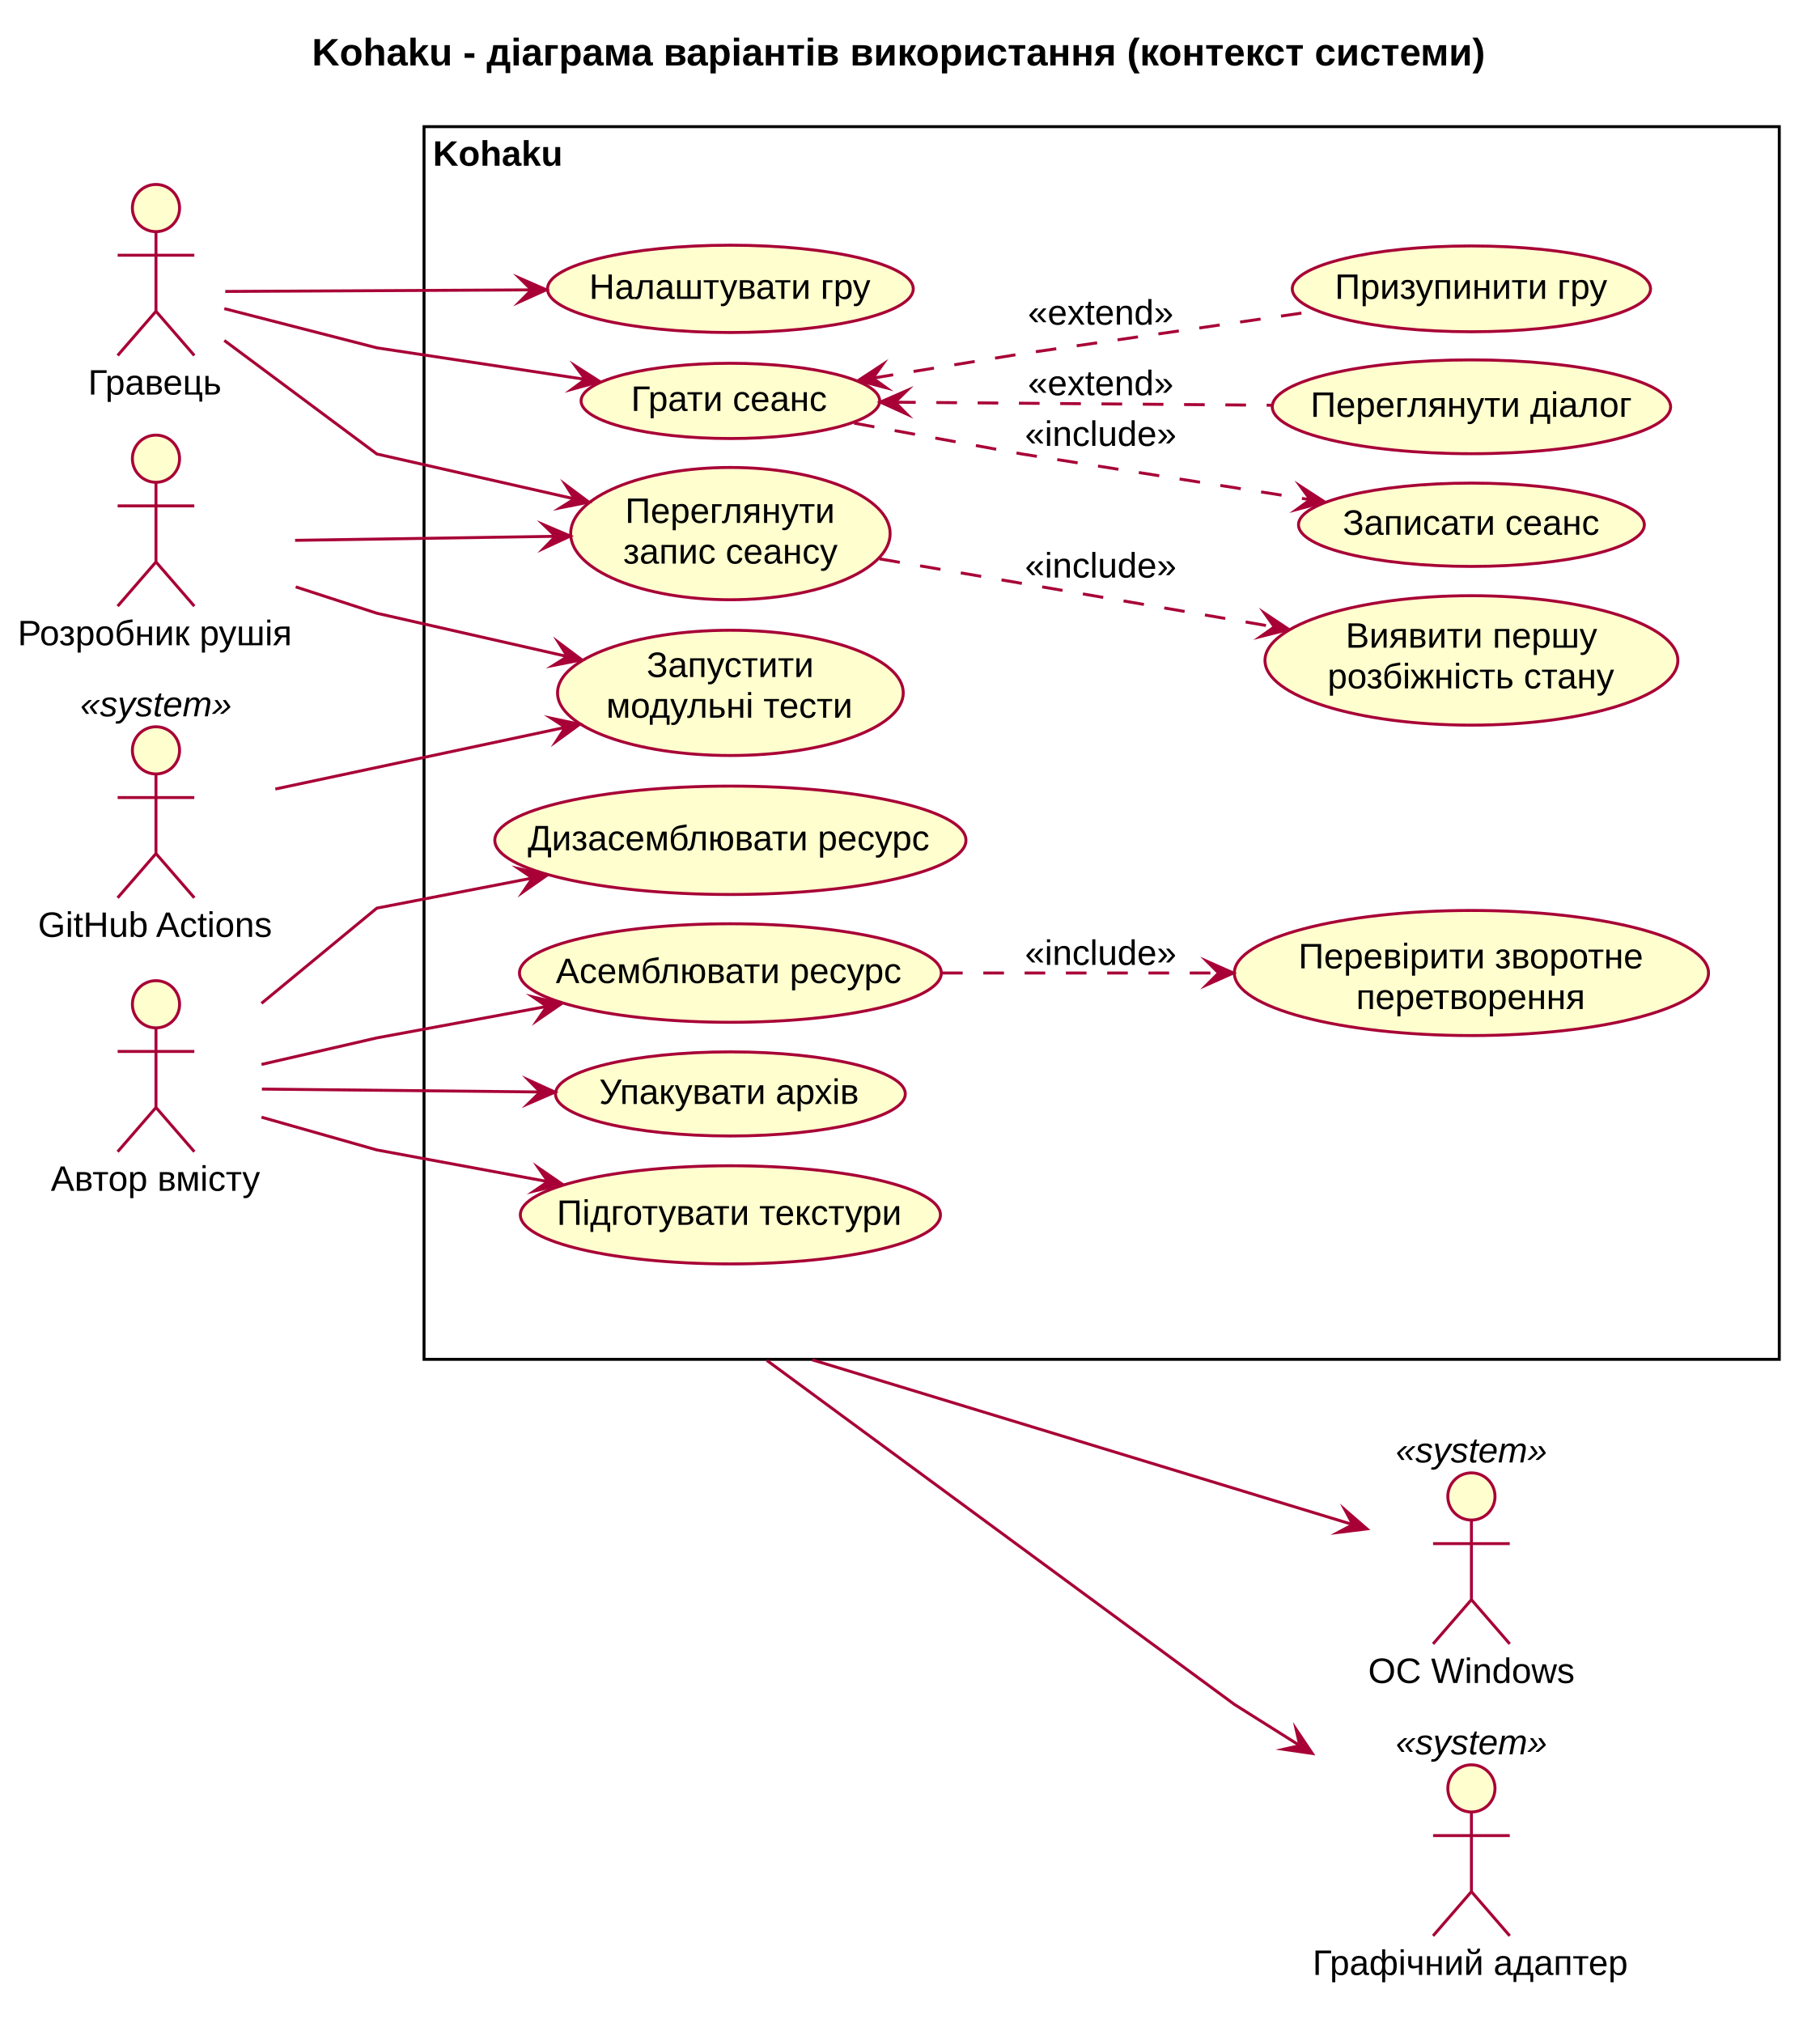
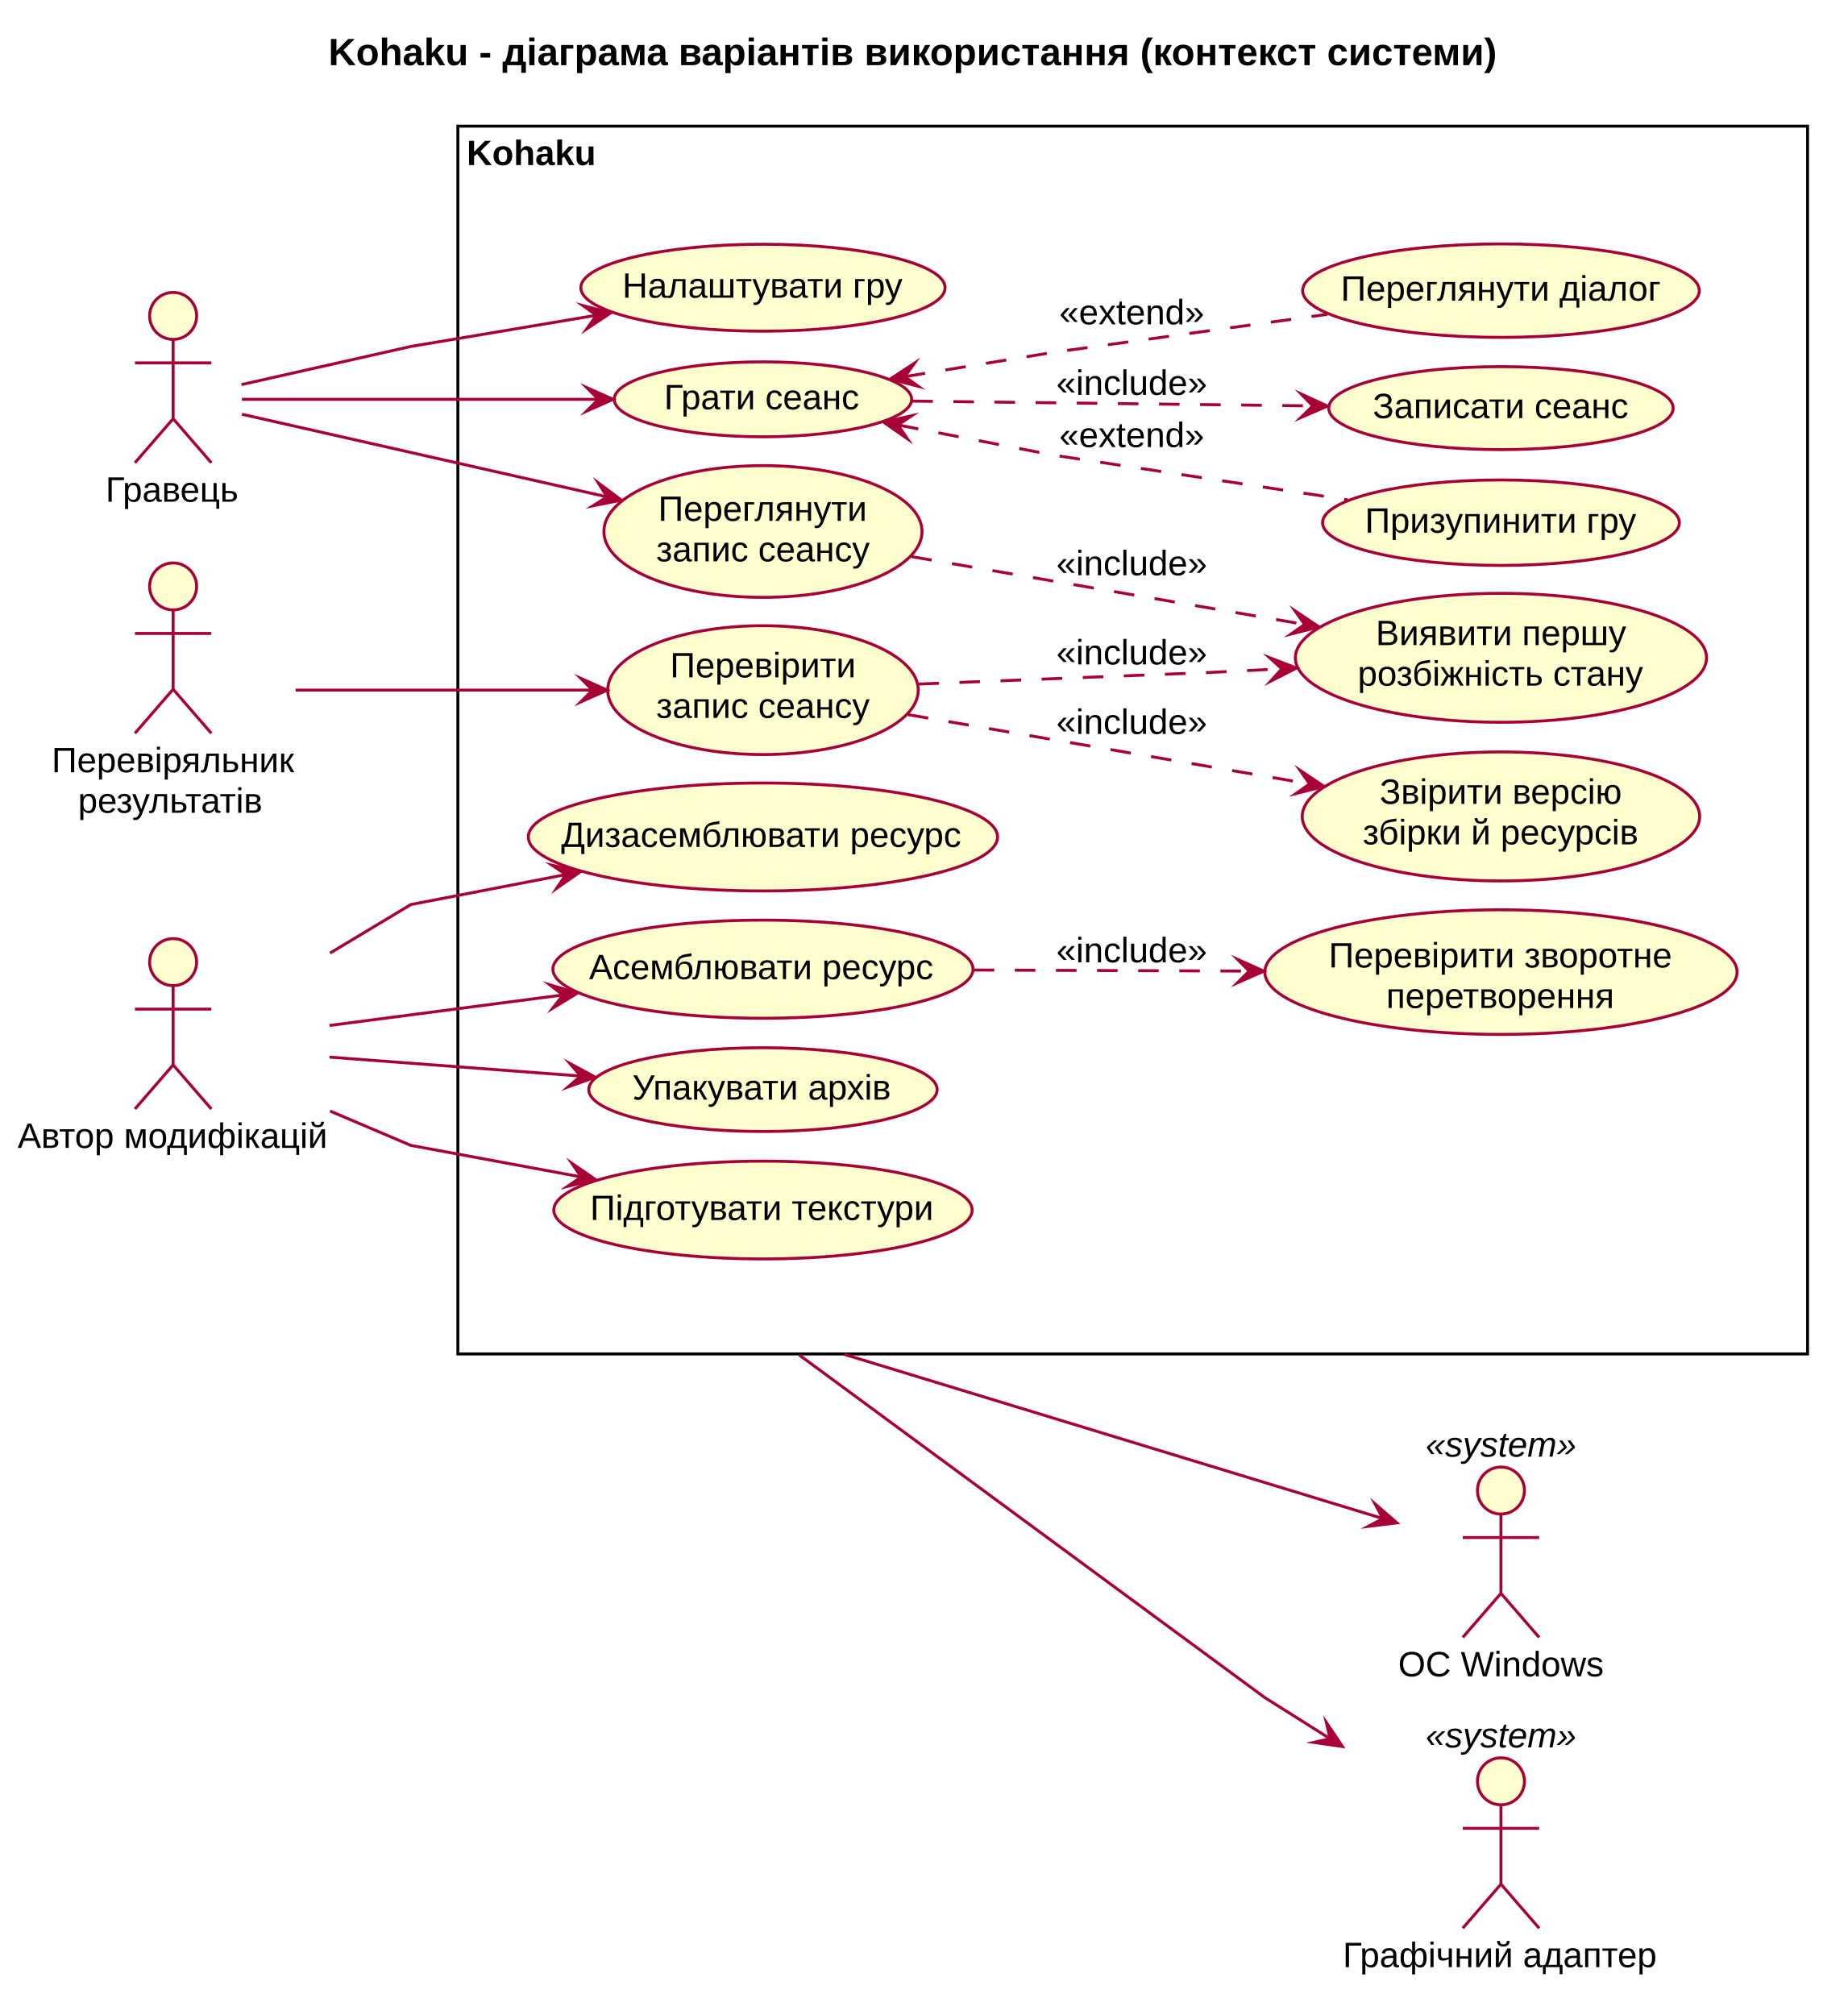
- <svg xmlns="http://www.w3.org/2000/svg" version="1.1" data-diagram-type="DESCRIPTION" style="width:617px;height:686px;background:#FFFFFF;" width="617px" height="686px" viewBox="0 0 617 686" zoomAndPan="magnify" preserveAspectRatio="none" contentStyleType="text/css">
+ <svg xmlns="http://www.w3.org/2000/svg" version="1.1" data-diagram-type="DESCRIPTION" style="width:629px;height:686px;background:#FFFFFF;" width="629px" height="686px" viewBox="0 0 629 686" zoomAndPan="magnify" preserveAspectRatio="none" contentStyleType="text/css">
  <defs />
  <g font-family="sans-serif" lengthAdjust="spacing">
    <g class="title" data-source-line="5">
-       <text x="105.752" y="22.194" fill="#000" font-size="13" textLength="398.817" font-weight="700" font-family="Arial">Kohaku - діаграма варіантів використання (контекст системи)</text>
+       <text x="111.807" y="22.194" fill="#000" font-size="13" textLength="398.817" font-weight="700" font-family="Arial">Kohaku - діаграма варіантів використання (контекст системи)</text>
    </g>
-     <g class="cluster" data-qualified-name="system" id="ent0007" data-source-line="15">
-       <rect x="143.78" y="42.949" width="459.54" height="418" fill="none" style="stroke:#000;stroke-width:1;" />
-       <text x="146.78" y="56.205" fill="#000" font-size="12" textLength="44.004" font-weight="700" font-family="Arial">Kohaku</text>
+     <g class="cluster" data-qualified-name="system" id="ent0006" data-source-line="14">
+       <rect x="155.89" y="42.949" width="459.54" height="418" fill="none" style="stroke:#000;stroke-width:1;" />
+       <text x="158.89" y="56.205" fill="#000" font-size="12" textLength="44.004" font-weight="700" font-family="Arial">Kohaku</text>
    </g>
-     <g class="entity" data-qualified-name="system.settings" id="ent0008" data-source-line="16">
-       <ellipse cx="247.658" cy="97.952" rx="62.018" ry="14.804" fill="#FEFECE" style="stroke:#A80036;stroke-width:1;" />
-       <text x="199.772" y="101.352" fill="#000" font-size="12" textLength="95.771" font-family="Arial">Налаштувати гру</text>
+     <g class="entity" data-qualified-name="system.settings" id="ent0007" data-source-line="15">
+       <ellipse cx="259.768" cy="97.952" rx="62.018" ry="14.804" fill="#FEFECE" style="stroke:#A80036;stroke-width:1;" />
+       <text x="211.882" y="101.352" fill="#000" font-size="12" textLength="95.771" font-family="Arial">Налаштувати гру</text>
    </g>
-     <g class="entity" data-qualified-name="system.play" id="ent0009" data-source-line="17">
-       <ellipse cx="247.656" cy="135.946" rx="50.626" ry="12.757" fill="#FEFECE" style="stroke:#A80036;stroke-width:1;" />
-       <text x="213.979" y="139.345" fill="#000" font-size="12" textLength="67.354" font-family="Arial">Грати сеанс</text>
+     <g class="entity" data-qualified-name="system.play" id="ent0008" data-source-line="16">
+       <ellipse cx="259.766" cy="135.946" rx="50.626" ry="12.757" fill="#FEFECE" style="stroke:#A80036;stroke-width:1;" />
+       <text x="226.089" y="139.345" fill="#000" font-size="12" textLength="67.354" font-family="Arial">Грати сеанс</text>
    </g>
-     <g class="entity" data-qualified-name="system.review" id="ent0010" data-source-line="18">
-       <ellipse cx="247.663" cy="180.945" rx="54.163" ry="22.426" fill="#FEFECE" style="stroke:#A80036;stroke-width:1;" />
-       <text x="211.988" y="177.319" fill="#000" font-size="12" textLength="71.35" font-family="Arial">Переглянути</text>
-       <text x="211.32" y="191.118" fill="#000" font-size="12" textLength="72.686" font-family="Arial">запис сеансу</text>
+     <g class="entity" data-qualified-name="system.review" id="ent0009" data-source-line="17">
+       <ellipse cx="259.773" cy="180.945" rx="54.163" ry="22.426" fill="#FEFECE" style="stroke:#A80036;stroke-width:1;" />
+       <text x="224.098" y="177.319" fill="#000" font-size="12" textLength="71.35" font-family="Arial">Переглянути</text>
+       <text x="223.43" y="191.118" fill="#000" font-size="12" textLength="72.686" font-family="Arial">запис сеансу</text>
    </g>
-     <g class="entity" data-qualified-name="system.tests" id="ent0011" data-source-line="19">
-       <ellipse cx="247.659" cy="234.954" rx="58.619" ry="21.235" fill="#FEFECE" style="stroke:#A80036;stroke-width:1;" />
-       <text x="219.249" y="229.576" fill="#000" font-size="12" textLength="56.818" font-family="Arial">Запустити</text>
-       <text x="205.571" y="243.375" fill="#000" font-size="12" textLength="84.176" font-family="Arial">модульні тести</text>
+     <g class="entity" data-qualified-name="system.verify" id="ent0010" data-source-line="18">
+       <ellipse cx="259.773" cy="234.951" rx="52.863" ry="21.932" fill="#FEFECE" style="stroke:#A80036;stroke-width:1;" />
+       <text x="228.141" y="230.615" fill="#000" font-size="12" textLength="63.264" font-family="Arial">Перевірити</text>
+       <text x="223.43" y="244.414" fill="#000" font-size="12" textLength="72.686" font-family="Arial">запис сеансу</text>
    </g>
-     <g class="entity" data-qualified-name="system.disasm" id="ent0012" data-source-line="20">
-       <ellipse cx="247.658" cy="284.944" rx="79.878" ry="18.376" fill="#FEFECE" style="stroke:#A80036;stroke-width:1;" />
-       <text x="178.954" y="288.344" fill="#000" font-size="12" textLength="137.408" font-family="Arial">Дизасемблювати ресурс</text>
+     <g class="entity" data-qualified-name="system.disasm" id="ent0011" data-source-line="19">
+       <ellipse cx="259.768" cy="284.944" rx="79.878" ry="18.376" fill="#FEFECE" style="stroke:#A80036;stroke-width:1;" />
+       <text x="191.064" y="288.344" fill="#000" font-size="12" textLength="137.408" font-family="Arial">Дизасемблювати ресурс</text>
    </g>
-     <g class="entity" data-qualified-name="system.asm" id="ent0013" data-source-line="21">
-       <ellipse cx="247.66" cy="329.953" rx="71.52" ry="16.704" fill="#FEFECE" style="stroke:#A80036;stroke-width:1;" />
-       <text x="188.457" y="333.352" fill="#000" font-size="12" textLength="118.406" font-family="Arial">Асемблювати ресурс</text>
+     <g class="entity" data-qualified-name="system.asm" id="ent0012" data-source-line="20">
+       <ellipse cx="259.77" cy="329.953" rx="71.52" ry="16.704" fill="#FEFECE" style="stroke:#A80036;stroke-width:1;" />
+       <text x="200.567" y="333.352" fill="#000" font-size="12" textLength="118.406" font-family="Arial">Асемблювати ресурс</text>
    </g>
-     <g class="entity" data-qualified-name="system.pack" id="ent0014" data-source-line="22">
-       <ellipse cx="247.662" cy="370.951" rx="59.312" ry="14.262" fill="#FEFECE" style="stroke:#A80036;stroke-width:1;" />
-       <text x="203.154" y="374.35" fill="#000" font-size="12" textLength="89.016" font-family="Arial">Упакувати архів</text>
+     <g class="entity" data-qualified-name="system.pack" id="ent0013" data-source-line="21">
+       <ellipse cx="259.772" cy="370.951" rx="59.312" ry="14.262" fill="#FEFECE" style="stroke:#A80036;stroke-width:1;" />
+       <text x="215.264" y="374.35" fill="#000" font-size="12" textLength="89.016" font-family="Arial">Упакувати архів</text>
    </g>
-     <g class="entity" data-qualified-name="system.bake" id="ent0015" data-source-line="23">
-       <ellipse cx="247.662" cy="411.953" rx="71.222" ry="16.644" fill="#FEFECE" style="stroke:#A80036;stroke-width:1;" />
-       <text x="188.805" y="415.353" fill="#000" font-size="12" textLength="117.715" font-family="Arial">Підготувати текстури</text>
+     <g class="entity" data-qualified-name="system.bake" id="ent0014" data-source-line="22">
+       <ellipse cx="259.772" cy="411.953" rx="71.222" ry="16.644" fill="#FEFECE" style="stroke:#A80036;stroke-width:1;" />
+       <text x="200.915" y="415.353" fill="#000" font-size="12" textLength="117.715" font-family="Arial">Підготувати текстури</text>
    </g>
-     <g class="entity" data-qualified-name="system.dialogue" id="ent0016" data-source-line="25">
-       <ellipse cx="498.933" cy="137.945" rx="67.533" ry="15.907" fill="#FEFECE" style="stroke:#A80036;stroke-width:1;" />
-       <text x="444.394" y="141.345" fill="#000" font-size="12" textLength="109.078" font-family="Arial">Переглянути діалог</text>
+     <g class="entity" data-qualified-name="system.dialogue" id="ent0015" data-source-line="24">
+       <ellipse cx="511.043" cy="98.945" rx="67.533" ry="15.907" fill="#FEFECE" style="stroke:#A80036;stroke-width:1;" />
+       <text x="456.504" y="102.345" fill="#000" font-size="12" textLength="109.078" font-family="Arial">Переглянути діалог</text>
    </g>
-     <g class="entity" data-qualified-name="system.pause" id="ent0017" data-source-line="26">
-       <ellipse cx="498.926" cy="97.948" rx="60.746" ry="14.549" fill="#FEFECE" style="stroke:#A80036;stroke-width:1;" />
-       <text x="452.617" y="101.347" fill="#000" font-size="12" textLength="92.619" font-family="Arial">Призупинити гру</text>
+     <g class="entity" data-qualified-name="system.pause" id="ent0016" data-source-line="25">
+       <ellipse cx="511.036" cy="177.948" rx="60.746" ry="14.549" fill="#FEFECE" style="stroke:#A80036;stroke-width:1;" />
+       <text x="464.727" y="181.347" fill="#000" font-size="12" textLength="92.619" font-family="Arial">Призупинити гру</text>
    </g>
-     <g class="entity" data-qualified-name="system.record" id="ent0018" data-source-line="27">
-       <ellipse cx="498.928" cy="177.946" rx="58.638" ry="14.128" fill="#FEFECE" style="stroke:#A80036;stroke-width:1;" />
-       <text x="455.276" y="181.346" fill="#000" font-size="12" textLength="87.305" font-family="Arial">Записати сеанс</text>
+     <g class="entity" data-qualified-name="system.record" id="ent0017" data-source-line="26">
+       <ellipse cx="511.038" cy="138.946" rx="58.638" ry="14.128" fill="#FEFECE" style="stroke:#A80036;stroke-width:1;" />
+       <text x="467.386" y="142.346" fill="#000" font-size="12" textLength="87.305" font-family="Arial">Записати сеанс</text>
    </g>
-     <g class="entity" data-qualified-name="system.diverge" id="ent0019" data-source-line="28">
-       <ellipse cx="498.929" cy="223.946" rx="69.999" ry="21.947" fill="#FEFECE" style="stroke:#A80036;stroke-width:1;" />
-       <text x="456.284" y="219.631" fill="#000" font-size="12" textLength="85.289" font-family="Arial">Виявити першу</text>
-       <text x="450.135" y="233.43" fill="#000" font-size="12" textLength="97.588" font-family="Arial">розбіжність стану</text>
+     <g class="entity" data-qualified-name="system.diverge" id="ent0018" data-source-line="27">
+       <ellipse cx="511.039" cy="223.946" rx="69.999" ry="21.947" fill="#FEFECE" style="stroke:#A80036;stroke-width:1;" />
+       <text x="468.394" y="219.631" fill="#000" font-size="12" textLength="85.289" font-family="Arial">Виявити першу</text>
+       <text x="462.245" y="233.43" fill="#000" font-size="12" textLength="97.588" font-family="Arial">розбіжність стану</text>
+     </g>
+     <g class="entity" data-qualified-name="system.version" id="ent0019" data-source-line="28">
+       <ellipse cx="511.037" cy="277.951" rx="67.657" ry="21.962" fill="#FEFECE" style="stroke:#A80036;stroke-width:1;" />
+       <text x="469.743" y="273.659" fill="#000" font-size="12" textLength="82.588" font-family="Arial">Звірити версію</text>
+       <text x="463.986" y="287.457" fill="#000" font-size="12" textLength="94.102" font-family="Arial">збірки й ресурсів</text>
    </g>
    <g class="entity" data-qualified-name="system.roundtrip" id="ent0020" data-source-line="29">
-       <ellipse cx="498.93" cy="329.948" rx="80.39" ry="21.209" fill="#FEFECE" style="stroke:#A80036;stroke-width:1;" />
-       <text x="440.284" y="328.365" fill="#000" font-size="12" textLength="117.293" font-family="Arial">Перевірити зворотне</text>
-       <text x="459.848" y="342.164" fill="#000" font-size="12" textLength="78.164" font-family="Arial">перетворення</text>
+       <ellipse cx="511.04" cy="330.948" rx="80.39" ry="21.209" fill="#FEFECE" style="stroke:#A80036;stroke-width:1;" />
+       <text x="452.394" y="329.365" fill="#000" font-size="12" textLength="117.293" font-family="Arial">Перевірити зворотне</text>
+       <text x="471.958" y="343.164" fill="#000" font-size="12" textLength="78.164" font-family="Arial">перетворення</text>
    </g>
    <g class="entity" data-qualified-name="player" id="ent0001" data-source-line="7">
-       <ellipse cx="52.89" cy="70.549" rx="8" ry="8" fill="#FEFECE" style="stroke:#A80036;stroke-width:1;" />
-       <path d="M52.89,78.549 L52.89,105.549 M39.89,86.549 L65.89,86.549 M52.89,105.549 L39.89,120.549 M52.89,105.549 L65.89,120.549" style="stroke:#A80036;stroke-width:1;" fill="none" />
-       <text x="29.88" y="133.805" fill="#000" font-size="12" textLength="46.02" font-family="Arial">Гравець</text>
+       <ellipse cx="58.95" cy="107.549" rx="8" ry="8" fill="#FEFECE" style="stroke:#A80036;stroke-width:1;" />
+       <path d="M58.95,115.549 L58.95,142.549 M45.95,123.549 L71.95,123.549 M58.95,142.549 L45.95,157.549 M58.95,142.549 L71.95,157.549" style="stroke:#A80036;stroke-width:1;" fill="none" />
+       <text x="35.94" y="170.805" fill="#000" font-size="12" textLength="46.02" font-family="Arial">Гравець</text>
    </g>
-     <g class="entity" data-qualified-name="developer" id="ent0002" data-source-line="8">
-       <ellipse cx="52.89" cy="155.549" rx="8" ry="8" fill="#FEFECE" style="stroke:#A80036;stroke-width:1;" />
-       <path d="M52.89,163.549 L52.89,190.549 M39.89,171.549 L65.89,171.549 M52.89,190.549 L39.89,205.549 M52.89,190.549 L65.89,205.549" style="stroke:#A80036;stroke-width:1;" fill="none" />
-       <text x="6" y="218.805" fill="#000" font-size="12" textLength="93.779" font-family="Arial">Розробник рушія</text>
+     <g class="entity" data-qualified-name="verifier" id="ent0002" data-source-line="8">
+       <ellipse cx="58.947" cy="199.649" rx="8" ry="8" fill="#FEFECE" style="stroke:#A80036;stroke-width:1;" />
+       <path d="M58.947,207.649 L58.947,234.649 M45.947,215.649 L71.947,215.649 M58.947,234.649 L45.947,249.649 M58.947,234.649 L71.947,249.649" style="stroke:#A80036;stroke-width:1;" fill="none" />
+       <text x="17.6" y="262.905" fill="#000" font-size="12" textLength="82.693" font-family="Arial">Перевіряльник</text>
+       <text x="26.541" y="276.703" fill="#000" font-size="12" textLength="64.811" font-family="Arial">результатів</text>
    </g>
-     <g class="entity" data-qualified-name="ci" id="ent0003" data-source-line="9">
-       <ellipse cx="52.887" cy="254.448" rx="8" ry="8" fill="#FEFECE" style="stroke:#A80036;stroke-width:1;" />
-       <path d="M52.887,262.448 L52.887,289.448 M39.887,270.448 L65.887,270.448 M52.887,289.448 L39.887,304.448 M52.887,289.448 L65.887,304.448" style="stroke:#A80036;stroke-width:1;" fill="none" />
-       <text x="12.87" y="317.703" fill="#000" font-size="12" textLength="80.033" font-family="Arial">GitHub Actions</text>
-       <text x="27.211" y="242.905" fill="#000" font-size="12" textLength="51.352" font-style="italic" font-family="Arial">«system»</text>
+     <g class="entity" data-qualified-name="author" id="ent0003" data-source-line="9">
+       <ellipse cx="58.945" cy="327.549" rx="8" ry="8" fill="#FEFECE" style="stroke:#A80036;stroke-width:1;" />
+       <path d="M58.945,335.549 L58.945,362.549 M45.945,343.549 L71.945,343.549 M58.945,362.549 L45.945,377.549 M58.945,362.549 L71.945,377.549" style="stroke:#A80036;stroke-width:1;" fill="none" />
+       <text x="6" y="390.805" fill="#000" font-size="12" textLength="105.891" font-family="Arial">Автор модифікацій</text>
    </g>
-     <g class="entity" data-qualified-name="author" id="ent0004" data-source-line="10">
-       <ellipse cx="52.892" cy="340.549" rx="8" ry="8" fill="#FEFECE" style="stroke:#A80036;stroke-width:1;" />
-       <path d="M52.892,348.549 L52.892,375.549 M39.892,356.549 L65.892,356.549 M52.892,375.549 L39.892,390.549 M52.892,375.549 L65.892,390.549" style="stroke:#A80036;stroke-width:1;" fill="none" />
-       <text x="17.22" y="403.805" fill="#000" font-size="12" textLength="71.344" font-family="Arial">Автор вмісту</text>
+     <g class="entity" data-qualified-name="windows" id="ent0004" data-source-line="11">
+       <ellipse cx="511.037" cy="507.448" rx="8" ry="8" fill="#FEFECE" style="stroke:#A80036;stroke-width:1;" />
+       <path d="M511.037,515.448 L511.037,542.448 M498.037,523.448 L524.037,523.448 M511.037,542.448 L498.037,557.448 M511.037,542.448 L524.037,557.448" style="stroke:#A80036;stroke-width:1;" fill="none" />
+       <text x="476.03" y="570.703" fill="#000" font-size="12" textLength="70.014" font-family="Arial">ОС Windows</text>
+       <text x="485.361" y="495.905" fill="#000" font-size="12" textLength="51.352" font-style="italic" font-family="Arial">«system»</text>
    </g>
-     <g class="entity" data-qualified-name="windows" id="ent0005" data-source-line="12">
-       <ellipse cx="498.927" cy="507.448" rx="8" ry="8" fill="#FEFECE" style="stroke:#A80036;stroke-width:1;" />
-       <path d="M498.927,515.448 L498.927,542.448 M485.927,523.448 L511.927,523.448 M498.927,542.448 L485.927,557.448 M498.927,542.448 L511.927,557.448" style="stroke:#A80036;stroke-width:1;" fill="none" />
-       <text x="463.92" y="570.703" fill="#000" font-size="12" textLength="70.014" font-family="Arial">ОС Windows</text>
-       <text x="473.251" y="495.905" fill="#000" font-size="12" textLength="51.352" font-style="italic" font-family="Arial">«system»</text>
+     <g class="entity" data-qualified-name="gpu" id="ent0005" data-source-line="12">
+       <ellipse cx="511.038" cy="606.448" rx="8" ry="8" fill="#FEFECE" style="stroke:#A80036;stroke-width:1;" />
+       <path d="M511.038,614.448 L511.038,641.448 M498.038,622.448 L524.038,622.448 M511.038,641.448 L498.038,656.448 M511.038,641.448 L524.038,656.448" style="stroke:#A80036;stroke-width:1;" fill="none" />
+       <text x="457.19" y="669.703" fill="#000" font-size="12" textLength="107.695" font-family="Arial">Графічний адаптер</text>
+       <text x="485.362" y="594.905" fill="#000" font-size="12" textLength="51.352" font-style="italic" font-family="Arial">«system»</text>
    </g>
-     <g class="entity" data-qualified-name="gpu" id="ent0006" data-source-line="13">
-       <ellipse cx="498.928" cy="606.448" rx="8" ry="8" fill="#FEFECE" style="stroke:#A80036;stroke-width:1;" />
-       <path d="M498.928,614.448 L498.928,641.448 M485.928,622.448 L511.928,622.448 M498.928,641.448 L485.928,656.448 M498.928,641.448 L511.928,656.448" style="stroke:#A80036;stroke-width:1;" fill="none" />
-       <text x="445.08" y="669.703" fill="#000" font-size="12" textLength="107.695" font-family="Arial">Графічний адаптер</text>
-       <text x="473.252" y="594.905" fill="#000" font-size="12" textLength="51.352" font-style="italic" font-family="Arial">«system»</text>
+     <g class="link" data-entity-1="ent0001" data-entity-2="ent0007" id="lnk21" data-source-line="32" data-link-type="dependency">
+       <path d="M82.21,130.939 C105.87,125.609 139.89,117.949 139.89,117.949 C139.89,117.949 170.769,112.759 203.079,107.319" style="stroke:#A80036;stroke-width:1;" fill="none" id="player-to-settings" />
+       <polygon points="208.01,106.489,198.471,104.039,203.079,107.319,199.799,111.928,208.01,106.489" fill="#A80036" style="stroke:#A80036;stroke-width:1;stroke-linejoin:miter;stroke-miterlimit:10;" />
    </g>
-     <g class="link" data-entity-1="ent0001" data-entity-2="ent0008" id="lnk21" data-source-line="32" data-link-type="dependency">
-       <path d="M76.38,98.829 C102.9,98.699 143.06,98.484 180.22,98.294" style="stroke:#A80036;stroke-width:1;" fill="none" id="player-to-settings" />
-       <polygon points="185.22,98.269,176.2,94.315,180.22,98.294,176.241,102.315,185.22,98.269" fill="#A80036" style="stroke:#A80036;stroke-width:1;stroke-linejoin:miter;stroke-miterlimit:10;" />
+     <g class="link" data-entity-1="ent0001" data-entity-2="ent0008" id="lnk22" data-source-line="33" data-link-type="dependency">
+       <path d="M82.37,135.949 C112.83,135.949 163.16,135.949 203.75,135.949" style="stroke:#A80036;stroke-width:1;" fill="none" id="player-to-play" />
+       <polygon points="208.75,135.949,199.75,131.949,203.75,135.949,199.75,139.949,208.75,135.949" fill="#A80036" style="stroke:#A80036;stroke-width:1;stroke-linejoin:miter;stroke-miterlimit:10;" />
    </g>
-     <g class="link" data-entity-1="ent0001" data-entity-2="ent0009" id="lnk22" data-source-line="33" data-link-type="dependency">
-       <path d="M76.06,104.649 C97.82,110.249 127.78,117.949 127.78,117.949 C127.78,117.949 164.466,123.511 198.456,128.651" style="stroke:#A80036;stroke-width:1;" fill="none" id="player-to-play" />
-       <polygon points="203.4,129.399,195.099,124.098,198.456,128.651,193.903,132.008,203.4,129.399" fill="#A80036" style="stroke:#A80036;stroke-width:1;stroke-linejoin:miter;stroke-miterlimit:10;" />
-     </g>
-     <g class="link" data-entity-1="ent0001" data-entity-2="ent0010" id="lnk23" data-source-line="34" data-link-type="dependency">
-       <path d="M76.06,115.449 C97.82,131.649 127.78,153.949 127.78,153.949 C127.78,153.949 161.574,161.621 194.794,169.171" style="stroke:#A80036;stroke-width:1;" fill="none" id="player-to-review" />
-       <polygon points="199.67,170.279,191.78,164.384,194.794,169.171,190.007,172.185,199.67,170.279" fill="#A80036" style="stroke:#A80036;stroke-width:1;stroke-linejoin:miter;stroke-miterlimit:10;" />
+     <g class="link" data-entity-1="ent0001" data-entity-2="ent0009" id="lnk23" data-source-line="34" data-link-type="dependency">
+       <path d="M82.37,141.029 C113.54,148.079 165.883,159.925 206.693,169.165" style="stroke:#A80036;stroke-width:1;" fill="none" id="player-to-review" />
+       <polygon points="211.57,170.269,203.675,164.38,206.693,169.165,201.909,172.183,211.57,170.269" fill="#A80036" style="stroke:#A80036;stroke-width:1;stroke-linejoin:miter;stroke-miterlimit:10;" />
    </g>
    <g class="link" data-entity-1="ent0002" data-entity-2="ent0010" id="lnk24" data-source-line="35" data-link-type="dependency">
-       <path d="M100.06,183.229 C128.13,182.799 159.081,182.317 188.361,181.857" style="stroke:#A80036;stroke-width:1;" fill="none" id="developer-to-review" />
-       <polygon points="193.36,181.779,184.298,177.921,188.361,181.857,184.424,185.92,193.36,181.779" fill="#A80036" style="stroke:#A80036;stroke-width:1;stroke-linejoin:miter;stroke-miterlimit:10;" />
+       <path d="M100.66,234.949 C131.33,234.949 168.63,234.949 201.75,234.949" style="stroke:#A80036;stroke-width:1;" fill="none" id="verifier-to-verify" />
+       <polygon points="206.75,234.949,197.75,230.949,201.75,234.949,197.75,238.949,206.75,234.949" fill="#A80036" style="stroke:#A80036;stroke-width:1;stroke-linejoin:miter;stroke-miterlimit:10;" />
    </g>
-     <g class="link" data-entity-1="ent0002" data-entity-2="ent0011" id="lnk25" data-source-line="36" data-link-type="dependency">
-       <path d="M100.27,199.009 C115.11,203.839 127.78,207.949 127.78,207.949 C127.78,207.949 159.734,215.211 192.404,222.631" style="stroke:#A80036;stroke-width:1;" fill="none" id="developer-to-tests" />
-       <polygon points="197.28,223.739,189.389,217.845,192.404,222.631,187.618,225.646,197.28,223.739" fill="#A80036" style="stroke:#A80036;stroke-width:1;stroke-linejoin:miter;stroke-miterlimit:10;" />
+     <g class="link" data-entity-1="ent0003" data-entity-2="ent0011" id="lnk25" data-source-line="36" data-link-type="dependency">
+       <path d="M112.38,324.469 C127.45,315.419 139.89,307.949 139.89,307.949 C139.89,307.949 163.551,303.368 192.681,297.738" style="stroke:#A80036;stroke-width:1;" fill="none" id="author-to-disasm" />
+       <polygon points="197.59,296.789,187.994,294.569,192.681,297.738,189.513,302.424,197.59,296.789" fill="#A80036" style="stroke:#A80036;stroke-width:1;stroke-linejoin:miter;stroke-miterlimit:10;" />
    </g>
-     <g class="link" data-entity-1="ent0003" data-entity-2="ent0011" id="lnk26" data-source-line="37" data-link-type="dependency">
-       <path d="M93.36,267.559 C123.21,261.209 159.519,253.479 191.689,246.639" style="stroke:#A80036;stroke-width:1;" fill="none" id="ci-to-tests" />
-       <polygon points="196.58,245.599,186.945,243.558,191.689,246.639,188.609,251.383,196.58,245.599" fill="#A80036" style="stroke:#A80036;stroke-width:1;stroke-linejoin:miter;stroke-miterlimit:10;" />
+     <g class="link" data-entity-1="ent0003" data-entity-2="ent0012" id="lnk26" data-source-line="37" data-link-type="dependency">
+       <path d="M112.18,349.119 C138.07,345.729 164.552,342.266 191.672,338.726" style="stroke:#A80036;stroke-width:1;" fill="none" id="author-to-asm" />
+       <polygon points="196.63,338.079,187.188,335.277,191.672,338.726,188.223,343.21,196.63,338.079" fill="#A80036" style="stroke:#A80036;stroke-width:1;stroke-linejoin:miter;stroke-miterlimit:10;" />
    </g>
-     <g class="link" data-entity-1="ent0004" data-entity-2="ent0012" id="lnk27" data-source-line="38" data-link-type="dependency">
-       <path d="M88.67,340.239 C107.84,324.419 127.78,307.949 127.78,307.949 C127.78,307.949 151.441,303.368 180.571,297.738" style="stroke:#A80036;stroke-width:1;" fill="none" id="author-to-disasm" />
-       <polygon points="185.48,296.789,175.884,294.569,180.571,297.738,177.403,302.424,185.48,296.789" fill="#A80036" style="stroke:#A80036;stroke-width:1;stroke-linejoin:miter;stroke-miterlimit:10;" />
+     <g class="link" data-entity-1="ent0003" data-entity-2="ent0013" id="lnk27" data-source-line="38" data-link-type="dependency">
+       <path d="M112.18,359.889 C140.03,361.989 169.314,364.203 197.714,366.343" style="stroke:#A80036;stroke-width:1;" fill="none" id="author-to-pack" />
+       <polygon points="202.7,366.719,194.026,362.054,197.714,366.343,193.425,370.031,202.7,366.719" fill="#A80036" style="stroke:#A80036;stroke-width:1;stroke-linejoin:miter;stroke-miterlimit:10;" />
    </g>
-     <g class="link" data-entity-1="ent0004" data-entity-2="ent0013" id="lnk28" data-source-line="39" data-link-type="dependency">
-       <path d="M88.67,360.949 C107.84,356.539 127.78,351.949 127.78,351.949 C127.78,351.949 154.714,346.969 185.434,341.279" style="stroke:#A80036;stroke-width:1;" fill="none" id="author-to-asm" />
-       <polygon points="190.35,340.369,180.772,338.075,185.434,341.279,182.229,345.941,190.35,340.369" fill="#A80036" style="stroke:#A80036;stroke-width:1;stroke-linejoin:miter;stroke-miterlimit:10;" />
+     <g class="link" data-entity-1="ent0003" data-entity-2="ent0014" id="lnk28" data-source-line="39" data-link-type="dependency">
+       <path d="M112.38,378.249 C127.45,384.659 139.89,389.949 139.89,389.949 C139.89,389.949 167.064,394.978 197.894,400.688" style="stroke:#A80036;stroke-width:1;" fill="none" id="author-to-bake" />
+       <polygon points="202.81,401.599,194.689,396.027,197.894,400.688,193.232,403.893,202.81,401.599" fill="#A80036" style="stroke:#A80036;stroke-width:1;stroke-linejoin:miter;stroke-miterlimit:10;" />
    </g>
-     <g class="link" data-entity-1="ent0004" data-entity-2="ent0014" id="lnk29" data-source-line="40" data-link-type="dependency">
-       <path d="M88.8,369.309 C116.47,369.599 150.73,369.958 183.18,370.288" style="stroke:#A80036;stroke-width:1;" fill="none" id="author-to-pack" />
-       <polygon points="188.18,370.339,179.221,366.247,183.18,370.288,179.14,374.247,188.18,370.339" fill="#A80036" style="stroke:#A80036;stroke-width:1;stroke-linejoin:miter;stroke-miterlimit:10;" />
+     <g class="link" data-entity-1="ent0008" data-entity-2="ent0015" id="lnk29" data-source-line="41" data-link-type="dependency">
+       <path d="M308.064,128.221 C334.514,123.891 358.65,119.949 358.65,119.949 C358.65,119.949 409.25,112.929 451.94,107.009" style="stroke:#A80036;stroke-width:1;stroke-dasharray:7,7;" fill="none" id="play-backto-dialogue" />
+       <polygon points="303.13,129.029,312.658,131.522,308.064,128.221,311.366,123.627,303.13,129.029" fill="#A80036" style="stroke:#A80036;stroke-width:1;stroke-linejoin:miter;stroke-miterlimit:10;" />
+       <text x="360.65" y="110.415" fill="#000" font-size="12" textLength="49.377" font-family="Arial">«extend»</text>
    </g>
-     <g class="link" data-entity-1="ent0004" data-entity-2="ent0015" id="lnk30" data-source-line="41" data-link-type="dependency">
-       <path d="M88.67,378.839 C107.84,384.279 127.78,389.949 127.78,389.949 C127.78,389.949 154.954,394.978 185.784,400.688" style="stroke:#A80036;stroke-width:1;" fill="none" id="author-to-bake" />
-       <polygon points="190.7,401.599,182.579,396.027,185.784,400.688,181.122,403.893,190.7,401.599" fill="#A80036" style="stroke:#A80036;stroke-width:1;stroke-linejoin:miter;stroke-miterlimit:10;" />
+     <g class="link" data-entity-1="ent0008" data-entity-2="ent0016" id="lnk30" data-source-line="42" data-link-type="dependency">
+       <path d="M305.768,144.682 C332.798,149.932 358.65,154.949 358.65,154.949 C358.65,154.949 414.86,163.489 458.78,170.159" style="stroke:#A80036;stroke-width:1;stroke-dasharray:7,7;" fill="none" id="play-backto-pause" />
+       <polygon points="300.86,143.729,308.932,149.371,305.768,144.682,310.458,141.518,300.86,143.729" fill="#A80036" style="stroke:#A80036;stroke-width:1;stroke-linejoin:miter;stroke-miterlimit:10;" />
+       <text x="360.65" y="152.205" fill="#000" font-size="12" textLength="49.377" font-family="Arial">«extend»</text>
    </g>
-     <g class="link" data-entity-1="ent0009" data-entity-2="ent0016" id="lnk31" data-source-line="43" data-link-type="dependency">
-       <path d="M303.5,136.389 C341.58,136.699 389.43,137.079 431.16,137.419" style="stroke:#A80036;stroke-width:1;stroke-dasharray:7,7;" fill="none" id="play-backto-dialogue" />
-       <polygon points="298.5,136.349,307.467,140.422,303.5,136.389,307.532,132.422,298.5,136.349" fill="#A80036" style="stroke:#A80036;stroke-width:1;stroke-linejoin:miter;stroke-miterlimit:10;" />
-       <text x="348.54" y="134.025" fill="#000" font-size="12" textLength="49.377" font-family="Arial">«extend»</text>
+     <g class="link" data-entity-1="ent0008" data-entity-2="ent0017" id="lnk31" data-source-line="43" data-link-type="dependency">
+       <path d="M310.61,136.549 C351.39,137.039 404.11,137.679 446.97,138.189" style="stroke:#A80036;stroke-width:1;stroke-dasharray:7,7;" fill="none" id="play-to-record" />
+       <polygon points="451.97,138.249,443.018,134.142,446.97,138.189,442.923,142.141,451.97,138.249" fill="#A80036" style="stroke:#A80036;stroke-width:1;stroke-linejoin:miter;stroke-miterlimit:10;" />
+       <text x="359.65" y="134.435" fill="#000" font-size="12" textLength="51.375" font-family="Arial">«include»</text>
    </g>
-     <g class="link" data-entity-1="ent0009" data-entity-2="ent0017" id="lnk32" data-source-line="44" data-link-type="dependency">
-       <path d="M295.954,128.221 C322.404,123.891 346.54,119.949 346.54,119.949 C346.54,119.949 402.39,111.829 446.25,105.459" style="stroke:#A80036;stroke-width:1;stroke-dasharray:7,7;" fill="none" id="play-backto-pause" />
-       <polygon points="291.02,129.029,300.548,131.522,295.954,128.221,299.256,123.627,291.02,129.029" fill="#A80036" style="stroke:#A80036;stroke-width:1;stroke-linejoin:miter;stroke-miterlimit:10;" />
-       <text x="348.54" y="110.095" fill="#000" font-size="12" textLength="49.377" font-family="Arial">«extend»</text>
+     <g class="link" data-entity-1="ent0009" data-entity-2="ent0018" id="lnk32" data-source-line="44" data-link-type="dependency">
+       <path d="M310.31,189.499 C350.21,196.379 401.543,205.24 444.193,212.59" style="stroke:#A80036;stroke-width:1;stroke-dasharray:7,7;" fill="none" id="review-to-diverge" />
+       <polygon points="449.12,213.439,440.93,207.968,444.193,212.59,439.571,215.852,449.12,213.439" fill="#A80036" style="stroke:#A80036;stroke-width:1;stroke-linejoin:miter;stroke-miterlimit:10;" />
+       <text x="359.65" y="195.855" fill="#000" font-size="12" textLength="51.375" font-family="Arial">«include»</text>
    </g>
-     <g class="link" data-entity-1="ent0009" data-entity-2="ent0018" id="lnk33" data-source-line="45" data-link-type="dependency">
-       <path d="M289.6,143.479 C316.42,148.409 346.54,153.949 346.54,153.949 C346.54,153.949 400.002,162.425 444.252,169.445" style="stroke:#A80036;stroke-width:1;stroke-dasharray:7,7;" fill="none" id="play-to-record" />
-       <polygon points="449.19,170.229,440.928,164.868,444.252,169.445,439.674,172.769,449.19,170.229" fill="#A80036" style="stroke:#A80036;stroke-width:1;stroke-linejoin:miter;stroke-miterlimit:10;" />
-       <text x="347.54" y="151.205" fill="#000" font-size="12" textLength="51.375" font-family="Arial">«include»</text>
+     <g class="link" data-entity-1="ent0010" data-entity-2="ent0019" id="lnk33" data-source-line="45" data-link-type="dependency">
+       <path d="M309.13,243.289 C349.62,250.279 402.633,259.418 445.903,266.888" style="stroke:#A80036;stroke-width:1;stroke-dasharray:7,7;" fill="none" id="verify-to-version" />
+       <polygon points="450.83,267.739,442.642,262.266,445.903,266.888,441.281,270.149,450.83,267.739" fill="#A80036" style="stroke:#A80036;stroke-width:1;stroke-linejoin:miter;stroke-miterlimit:10;" />
+       <text x="359.65" y="249.855" fill="#000" font-size="12" textLength="51.375" font-family="Arial">«include»</text>
    </g>
-     <g class="link" data-entity-1="ent0010" data-entity-2="ent0019" id="lnk34" data-source-line="46" data-link-type="dependency">
-       <path d="M298.2,189.499 C338.1,196.379 389.433,205.24 432.083,212.59" style="stroke:#A80036;stroke-width:1;stroke-dasharray:7,7;" fill="none" id="review-to-diverge" />
-       <polygon points="437.01,213.439,428.82,207.968,432.083,212.59,427.461,215.852,437.01,213.439" fill="#A80036" style="stroke:#A80036;stroke-width:1;stroke-linejoin:miter;stroke-miterlimit:10;" />
-       <text x="347.54" y="195.855" fill="#000" font-size="12" textLength="51.375" font-family="Arial">«include»</text>
+     <g class="link" data-entity-1="ent0010" data-entity-2="ent0018" id="lnk34" data-source-line="46" data-link-type="dependency">
+       <path d="M312.69,232.889 C356.34,231.149 411.65,228.949 411.65,228.949 C411.65,228.949 419.776,228.531 436.436,227.691" style="stroke:#A80036;stroke-width:1;stroke-dasharray:7,7;" fill="none" id="verify-to-diverge" />
+       <polygon points="441.43,227.439,432.24,223.897,436.436,227.691,432.643,231.887,441.43,227.439" fill="#A80036" style="stroke:#A80036;stroke-width:1;stroke-linejoin:miter;stroke-miterlimit:10;" />
+       <text x="359.65" y="226.205" fill="#000" font-size="12" textLength="51.375" font-family="Arial">«include»</text>
    </g>
-     <g class="link" data-entity-1="ent0013" data-entity-2="ent0020" id="lnk35" data-source-line="47" data-link-type="dependency">
-       <path d="M319.42,329.949 C350.22,329.949 381.46,329.949 413.21,329.949" style="stroke:#A80036;stroke-width:1;stroke-dasharray:7,7;" fill="none" id="asm-to-roundtrip" />
-       <polygon points="418.21,329.949,409.21,325.949,413.21,329.949,409.21,333.949,418.21,329.949" fill="#A80036" style="stroke:#A80036;stroke-width:1;stroke-linejoin:miter;stroke-miterlimit:10;" />
-       <text x="347.54" y="327.205" fill="#000" font-size="12" textLength="51.375" font-family="Arial">«include»</text>
+     <g class="link" data-entity-1="ent0012" data-entity-2="ent0020" id="lnk35" data-source-line="47" data-link-type="dependency">
+       <path d="M331.53,330.239 C362.33,330.359 393.57,330.478 425.32,330.608" style="stroke:#A80036;stroke-width:1;stroke-dasharray:7,7;" fill="none" id="asm-to-roundtrip" />
+       <polygon points="430.32,330.629,421.336,326.592,425.32,330.608,421.304,334.592,430.32,330.629" fill="#A80036" style="stroke:#A80036;stroke-width:1;stroke-linejoin:miter;stroke-miterlimit:10;" />
+       <text x="359.65" y="327.615" fill="#000" font-size="12" textLength="51.375" font-family="Arial">«include»</text>
    </g>
-     <g class="link" data-entity-1="ent0007" data-entity-2="ent0005" id="lnk36" data-source-line="49" data-link-type="dependency">
-       <path d="M275.399,461.106 C275.878,461.252 276.362,461.399 276.851,461.549 C277.829,461.847 278.828,462.151 279.846,462.461 C281.882,463.082 283.996,463.727 286.182,464.393 C290.553,465.725 295.211,467.145 300.101,468.636 C309.882,471.617 320.593,474.883 331.811,478.302 C376.683,491.981 424.867,506.671 458.717,516.991" style="stroke:#A80036;stroke-width:1;" fill="none" id="system-to-windows" />
-       <polygon points="463.5,518.449,456.058,511.998,458.717,516.991,453.725,519.65,463.5,518.449" fill="#A80036" style="stroke:#A80036;stroke-width:1;stroke-linejoin:miter;stroke-miterlimit:10;" />
+     <g class="link" data-entity-1="ent0006" data-entity-2="ent0004" id="lnk36" data-source-line="49" data-link-type="dependency">
+       <path d="M287.513,461.106 C287.992,461.252 288.476,461.399 288.965,461.549 C289.943,461.847 290.942,462.151 291.96,462.461 C293.996,463.082 296.11,463.727 298.296,464.393 C302.668,465.725 307.325,467.145 312.215,468.636 C321.996,471.617 332.708,474.883 343.925,478.302 C388.795,491.981 436.977,506.671 470.827,516.991" style="stroke:#A80036;stroke-width:1;" fill="none" id="system-to-windows" />
+       <polygon points="475.61,518.449,468.168,511.998,470.827,516.991,465.835,519.65,475.61,518.449" fill="#A80036" style="stroke:#A80036;stroke-width:1;stroke-linejoin:miter;stroke-miterlimit:10;" />
    </g>
-     <g class="link" data-entity-1="ent0007" data-entity-2="ent0006" id="lnk37" data-source-line="50" data-link-type="dependency">
-       <path d="M260.028,461.315 C260.201,461.443 260.377,461.572 260.554,461.702 C260.908,461.963 261.269,462.229 261.637,462.499 C263.108,463.581 264.685,464.742 266.359,465.973 C269.706,468.436 273.439,471.183 277.478,474.155 C293.634,486.043 314.693,501.538 335.591,516.915 C377.388,547.669 418.54,577.949 418.54,577.949 C418.54,577.949 426.179,582.764 440.739,591.934" style="stroke:#A80036;stroke-width:1;" fill="none" id="system-to-gpu" />
-       <polygon points="444.97,594.599,439.486,586.418,440.739,591.934,435.223,593.187,444.97,594.599" fill="#A80036" style="stroke:#A80036;stroke-width:1;stroke-linejoin:miter;stroke-miterlimit:10;" />
+     <g class="link" data-entity-1="ent0006" data-entity-2="ent0005" id="lnk37" data-source-line="50" data-link-type="dependency">
+       <path d="M272.138,461.315 C272.311,461.443 272.487,461.572 272.664,461.702 C273.018,461.963 273.379,462.229 273.747,462.499 C275.218,463.581 276.795,464.742 278.469,465.973 C281.816,468.436 285.549,471.183 289.588,474.155 C305.744,486.043 326.803,501.538 347.701,516.915 C389.498,547.669 430.65,577.949 430.65,577.949 C430.65,577.949 438.289,582.764 452.849,591.934" style="stroke:#A80036;stroke-width:1;" fill="none" id="system-to-gpu" />
+       <polygon points="457.08,594.599,451.596,586.418,452.849,591.934,447.333,593.187,457.08,594.599" fill="#A80036" style="stroke:#A80036;stroke-width:1;stroke-linejoin:miter;stroke-miterlimit:10;" />
    </g>
  </g>
</svg>
